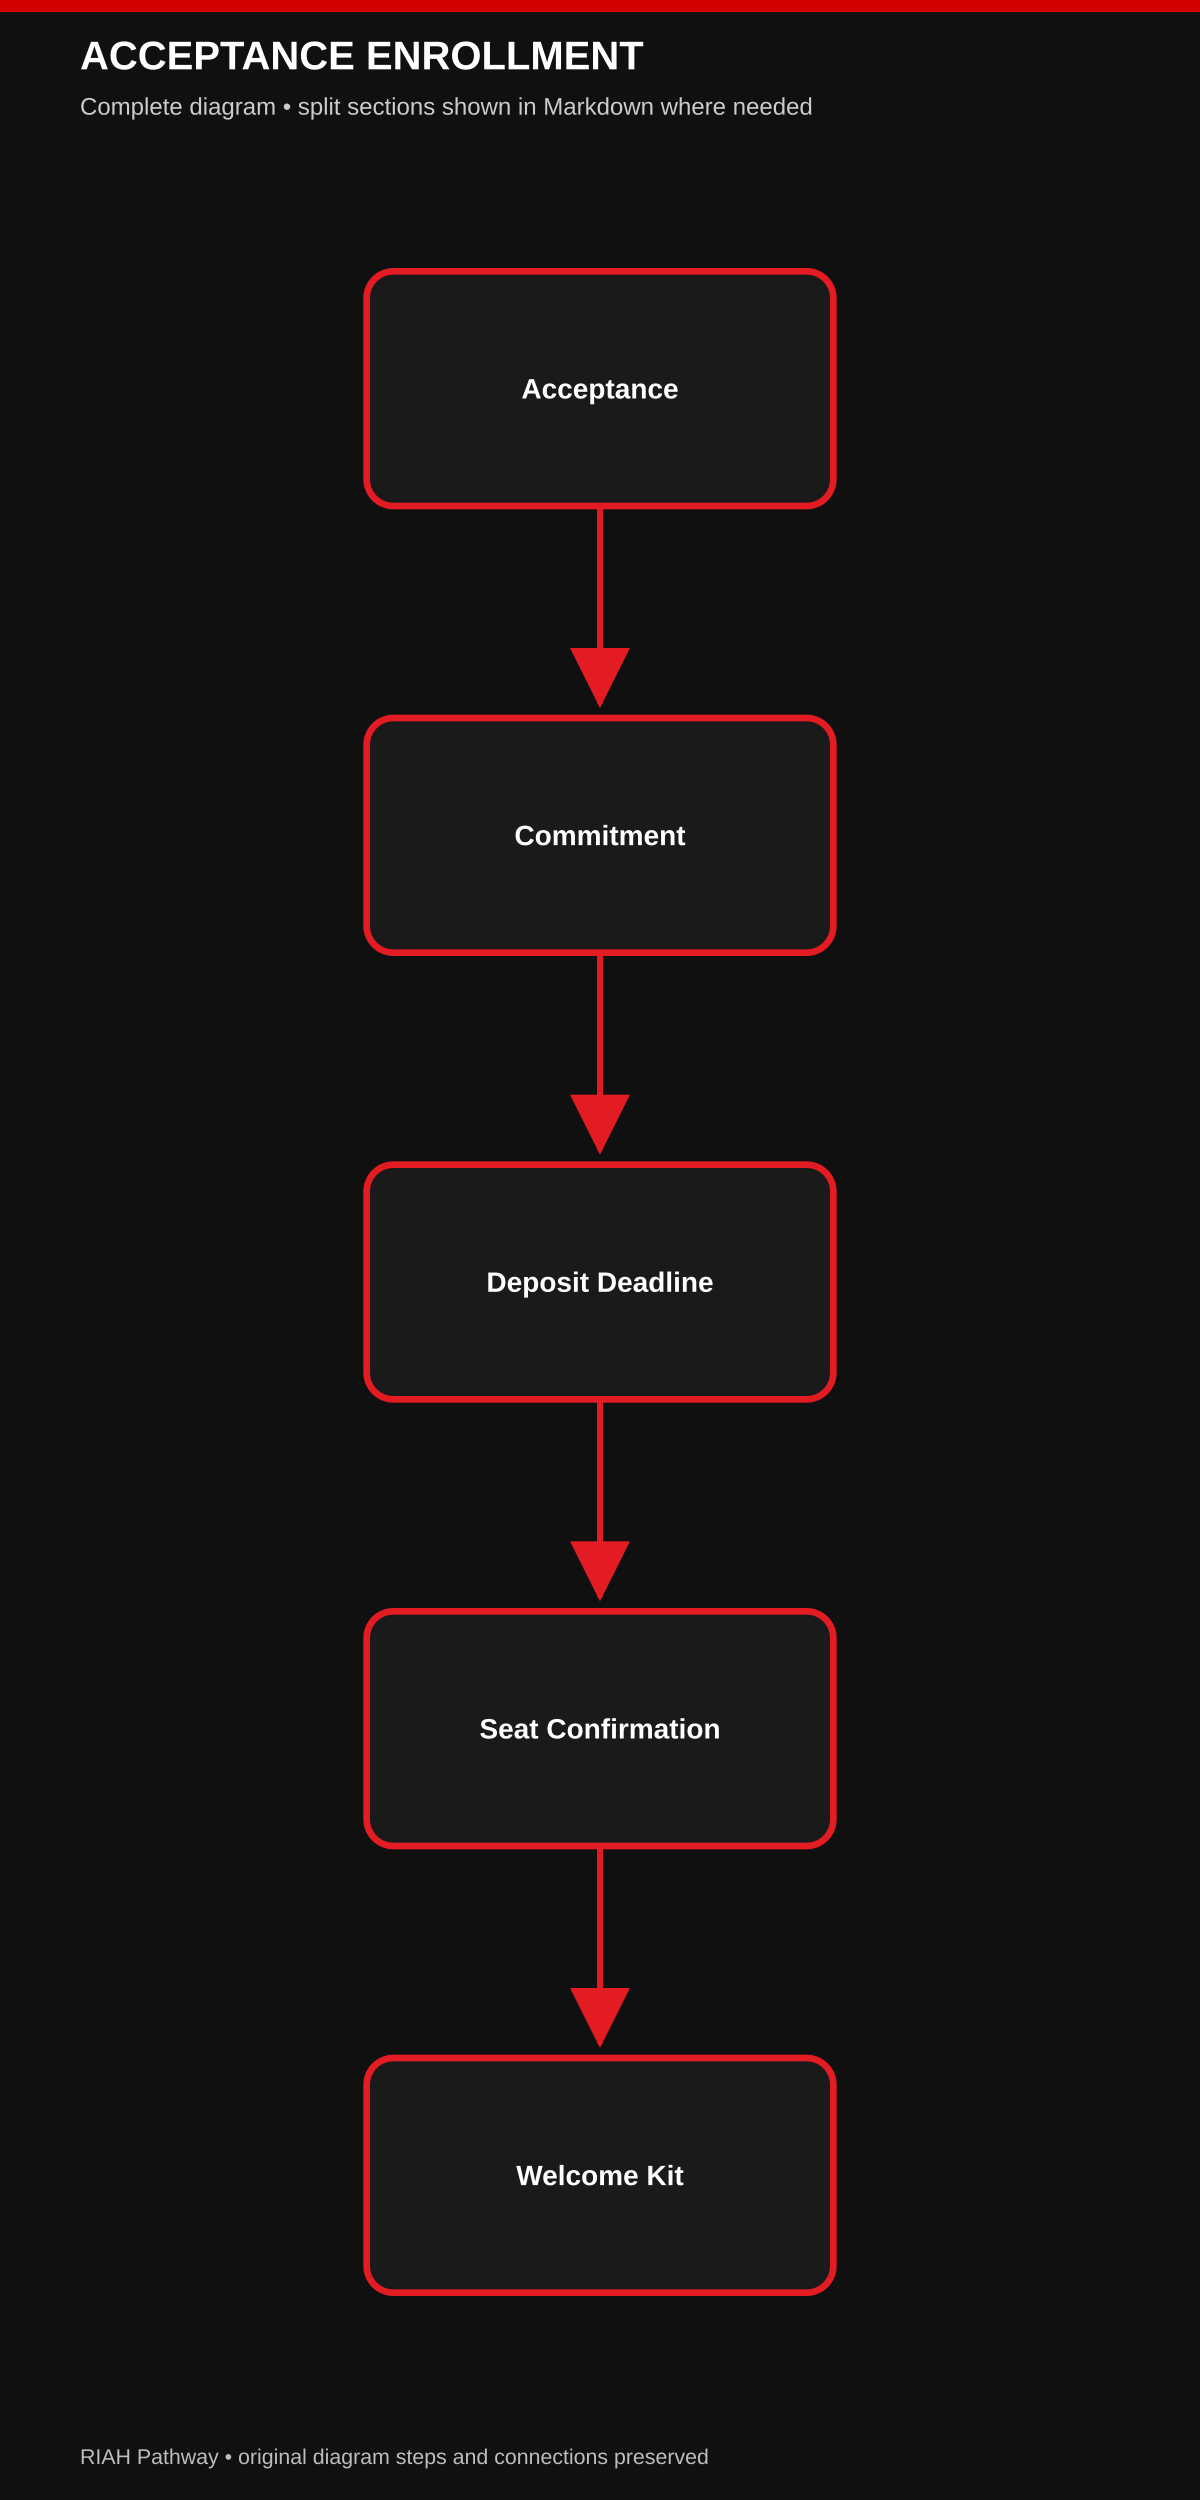
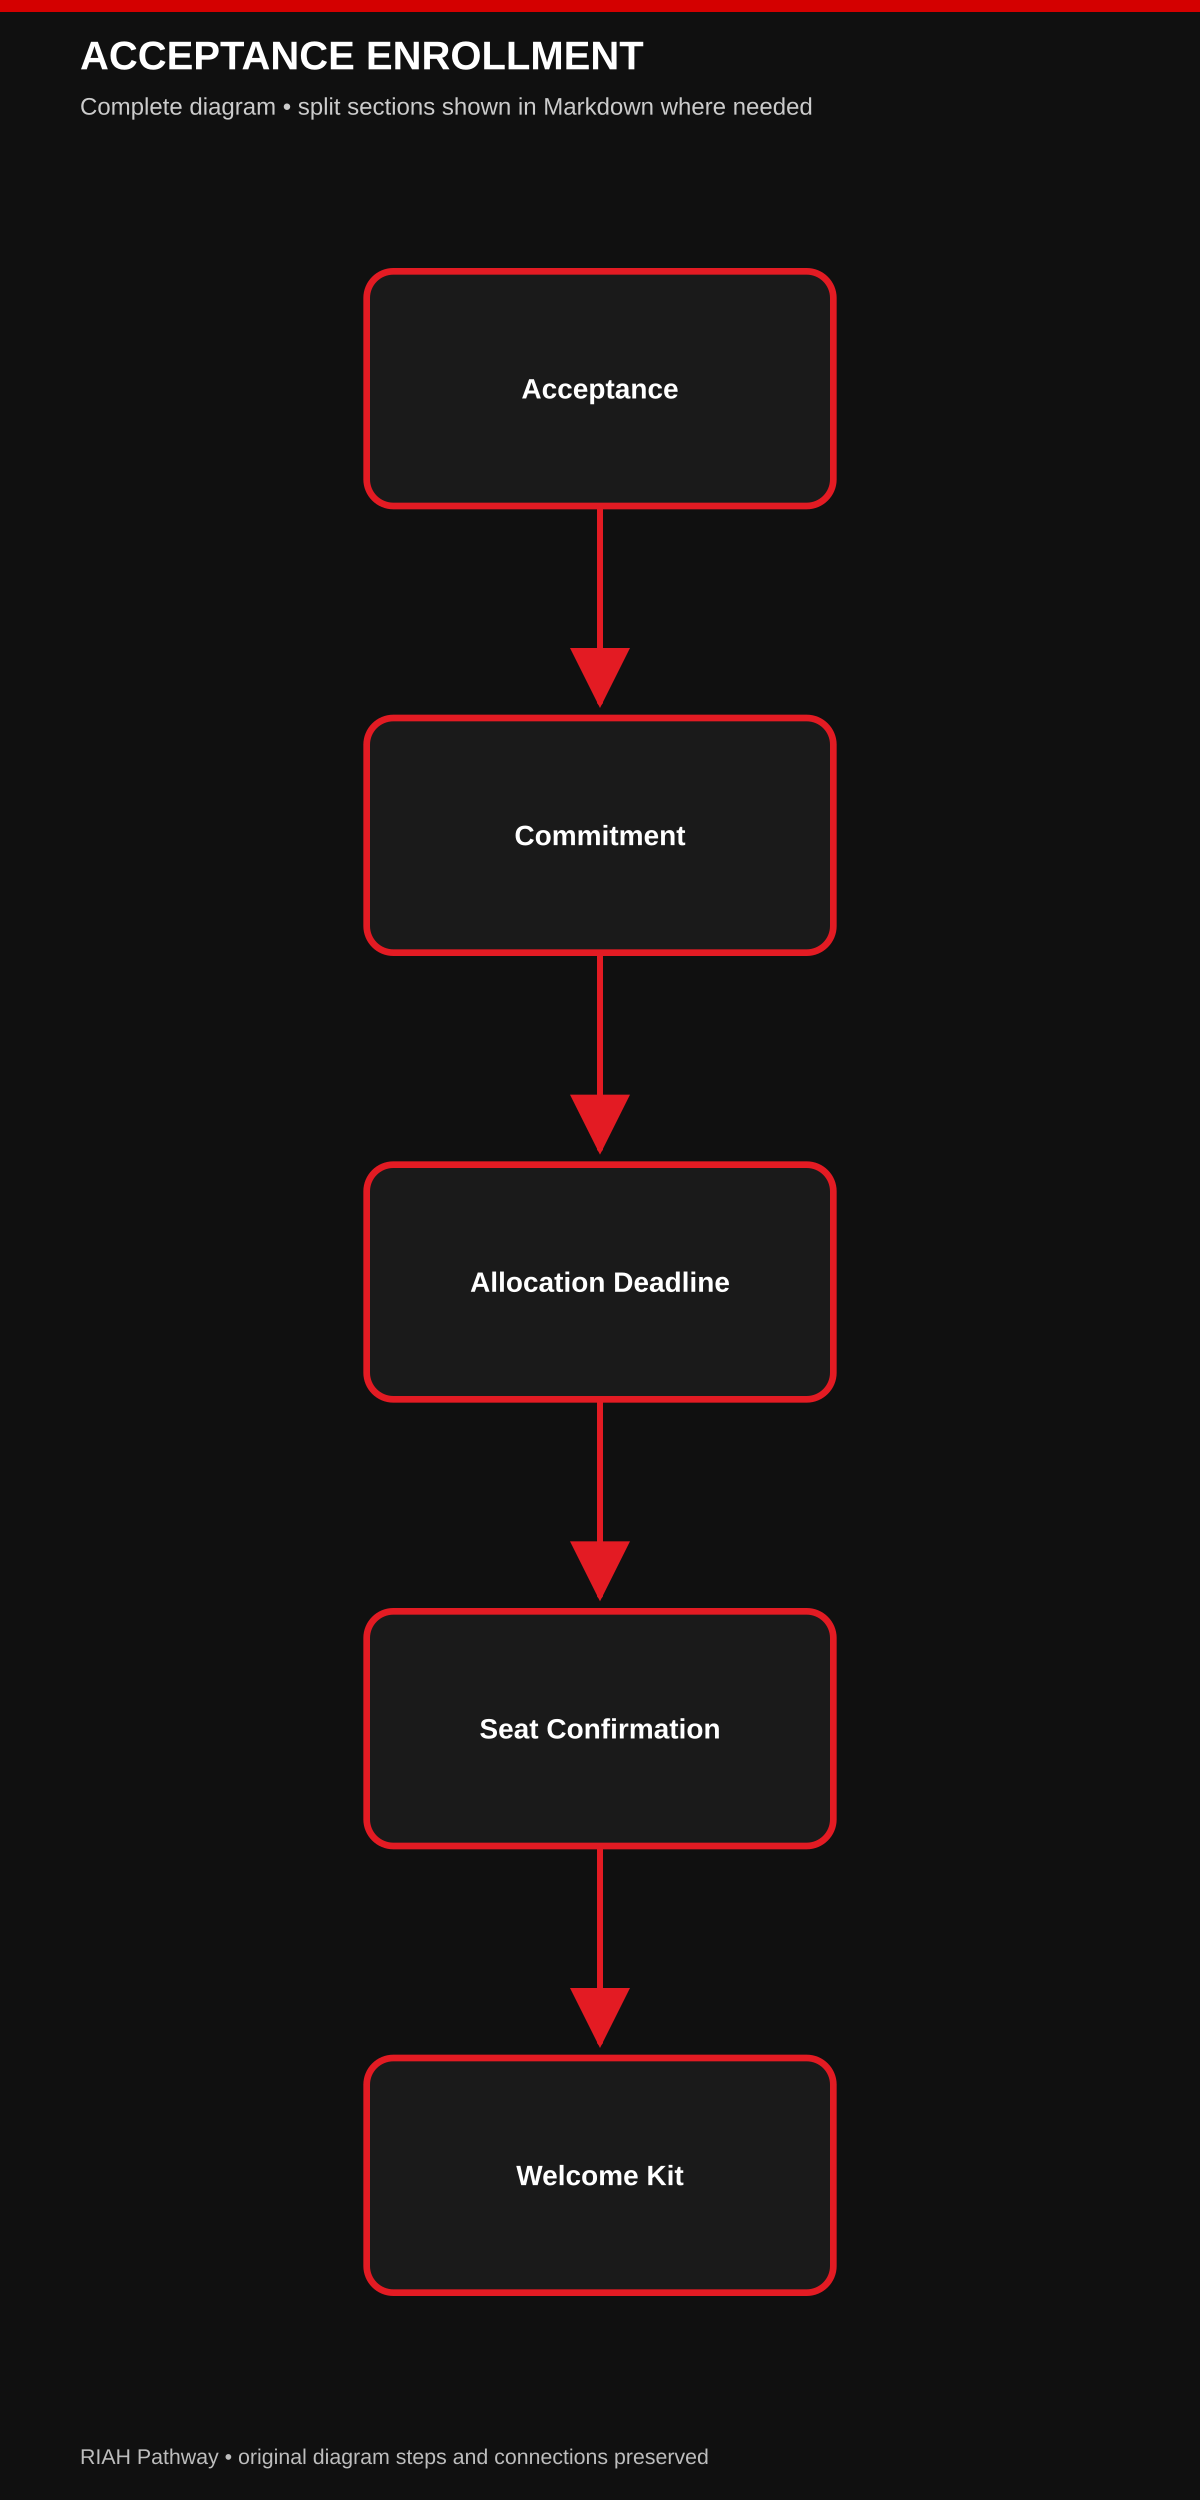
<svg xmlns="http://www.w3.org/2000/svg" width="900" height="1875" viewBox="0 0 900 1875" role="img" aria-label="ACCEPTANCE ENROLLMENT">
  <defs>
    <marker id="arrow" markerWidth="10" markerHeight="10" refX="9" refY="5" orient="auto">
      <path d="M0,0 L10,5 L0,10 Z" fill="#E31B23" />
    </marker>
  </defs>
  <rect width="900" height="1875" fill="#101010" />
  <rect width="900" height="9" fill="#D40000" />
  <text x="60" y="52" fill="#FFFFFF" font-family="Arial,DejaVu Sans,sans-serif" font-size="30" font-weight="700">ACCEPTANCE ENROLLMENT</text>
  <text x="60" y="86" fill="#CCCCCC" font-family="Arial,DejaVu Sans,sans-serif" font-size="18">Complete diagram • split sections shown in Markdown where needed</text>
  <path d="M450,379.5 L450,453 L450,453 L450,526.5" stroke="#E31B23" stroke-width="4.5" fill="none" stroke-linecap="round" stroke-linejoin="round" marker-end="url(#arrow)" />
  <path d="M450,714.5 L450,788 L450,788 L450,861.5" stroke="#E31B23" stroke-width="4.5" fill="none" stroke-linecap="round" stroke-linejoin="round" marker-end="url(#arrow)" />
  <path d="M450,1049.5 L450,1123 L450,1123 L450,1196.5" stroke="#E31B23" stroke-width="4.5" fill="none" stroke-linecap="round" stroke-linejoin="round" marker-end="url(#arrow)" />
  <path d="M450,1384.5 L450,1458 L450,1458 L450,1531.5" stroke="#E31B23" stroke-width="4.5" fill="none" stroke-linecap="round" stroke-linejoin="round" marker-end="url(#arrow)" />
  <rect x="275" y="203.5" width="350" height="176" rx="20" fill="#1A1A1A" stroke="#E31B23" stroke-width="5" />
  <text x="450" y="298.85" font-family="Arial,DejaVu Sans,sans-serif" fill="#FFFFFF" font-size="21" font-weight="700" text-anchor="middle">
    <tspan x="450" dy="0">Acceptance</tspan>
  </text>
  <rect x="275" y="538.5" width="350" height="176" rx="20" fill="#1A1A1A" stroke="#E31B23" stroke-width="5" />
  <text x="450" y="633.85" font-family="Arial,DejaVu Sans,sans-serif" fill="#FFFFFF" font-size="21" font-weight="700" text-anchor="middle">
    <tspan x="450" dy="0">Commitment</tspan>
  </text>
  <rect x="275" y="873.5" width="350" height="176" rx="20" fill="#1A1A1A" stroke="#E31B23" stroke-width="5" />
  <text x="450" y="968.85" font-family="Arial,DejaVu Sans,sans-serif" fill="#FFFFFF" font-size="21" font-weight="700" text-anchor="middle">
-     <tspan x="450" dy="0">Deposit Deadline</tspan>
+     <tspan x="450" dy="0">Allocation Deadline</tspan>
  </text>
  <rect x="275" y="1208.5" width="350" height="176" rx="20" fill="#1A1A1A" stroke="#E31B23" stroke-width="5" />
  <text x="450" y="1303.85" font-family="Arial,DejaVu Sans,sans-serif" fill="#FFFFFF" font-size="21" font-weight="700" text-anchor="middle">
    <tspan x="450" dy="0">Seat Confirmation</tspan>
  </text>
  <rect x="275" y="1543.5" width="350" height="176" rx="20" fill="#1A1A1A" stroke="#E31B23" stroke-width="5" />
  <text x="450" y="1638.85" font-family="Arial,DejaVu Sans,sans-serif" fill="#FFFFFF" font-size="21" font-weight="700" text-anchor="middle">
    <tspan x="450" dy="0">Welcome Kit</tspan>
  </text>
  <text x="60" y="1848" fill="#BDBDBD" font-family="Arial,DejaVu Sans,sans-serif" font-size="16">RIAH Pathway • original diagram steps and connections preserved</text>
</svg>
